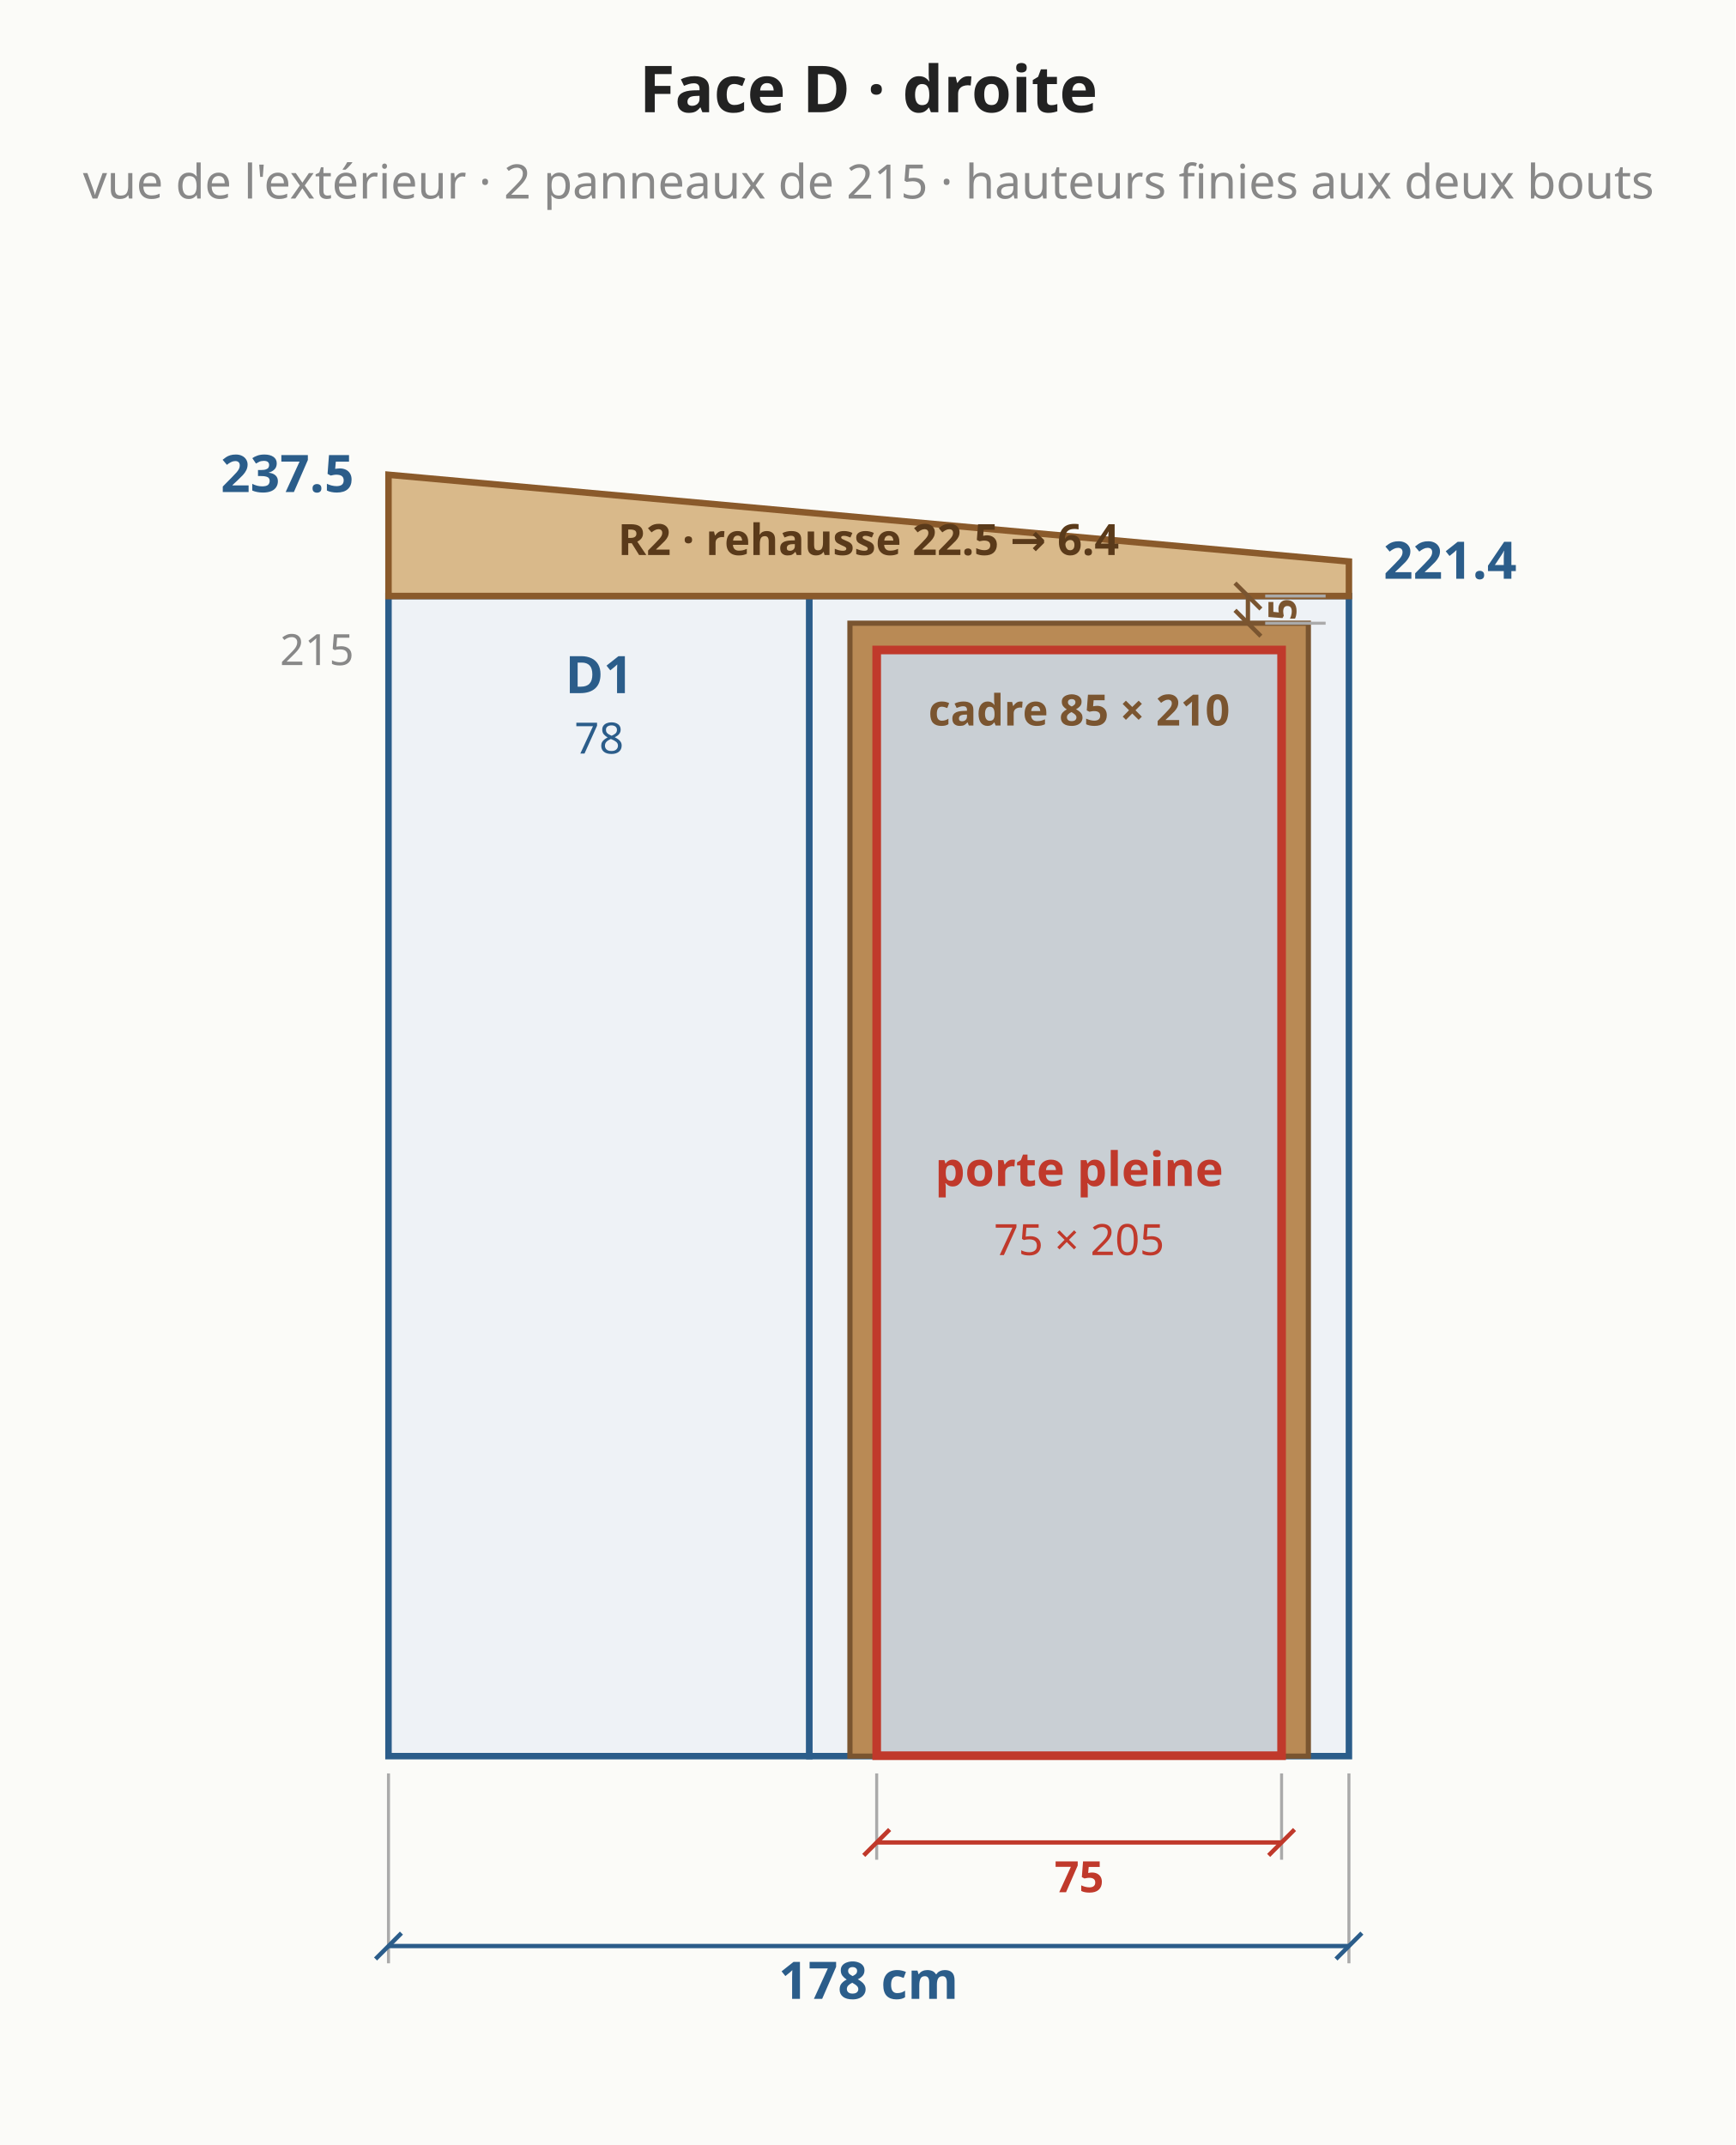
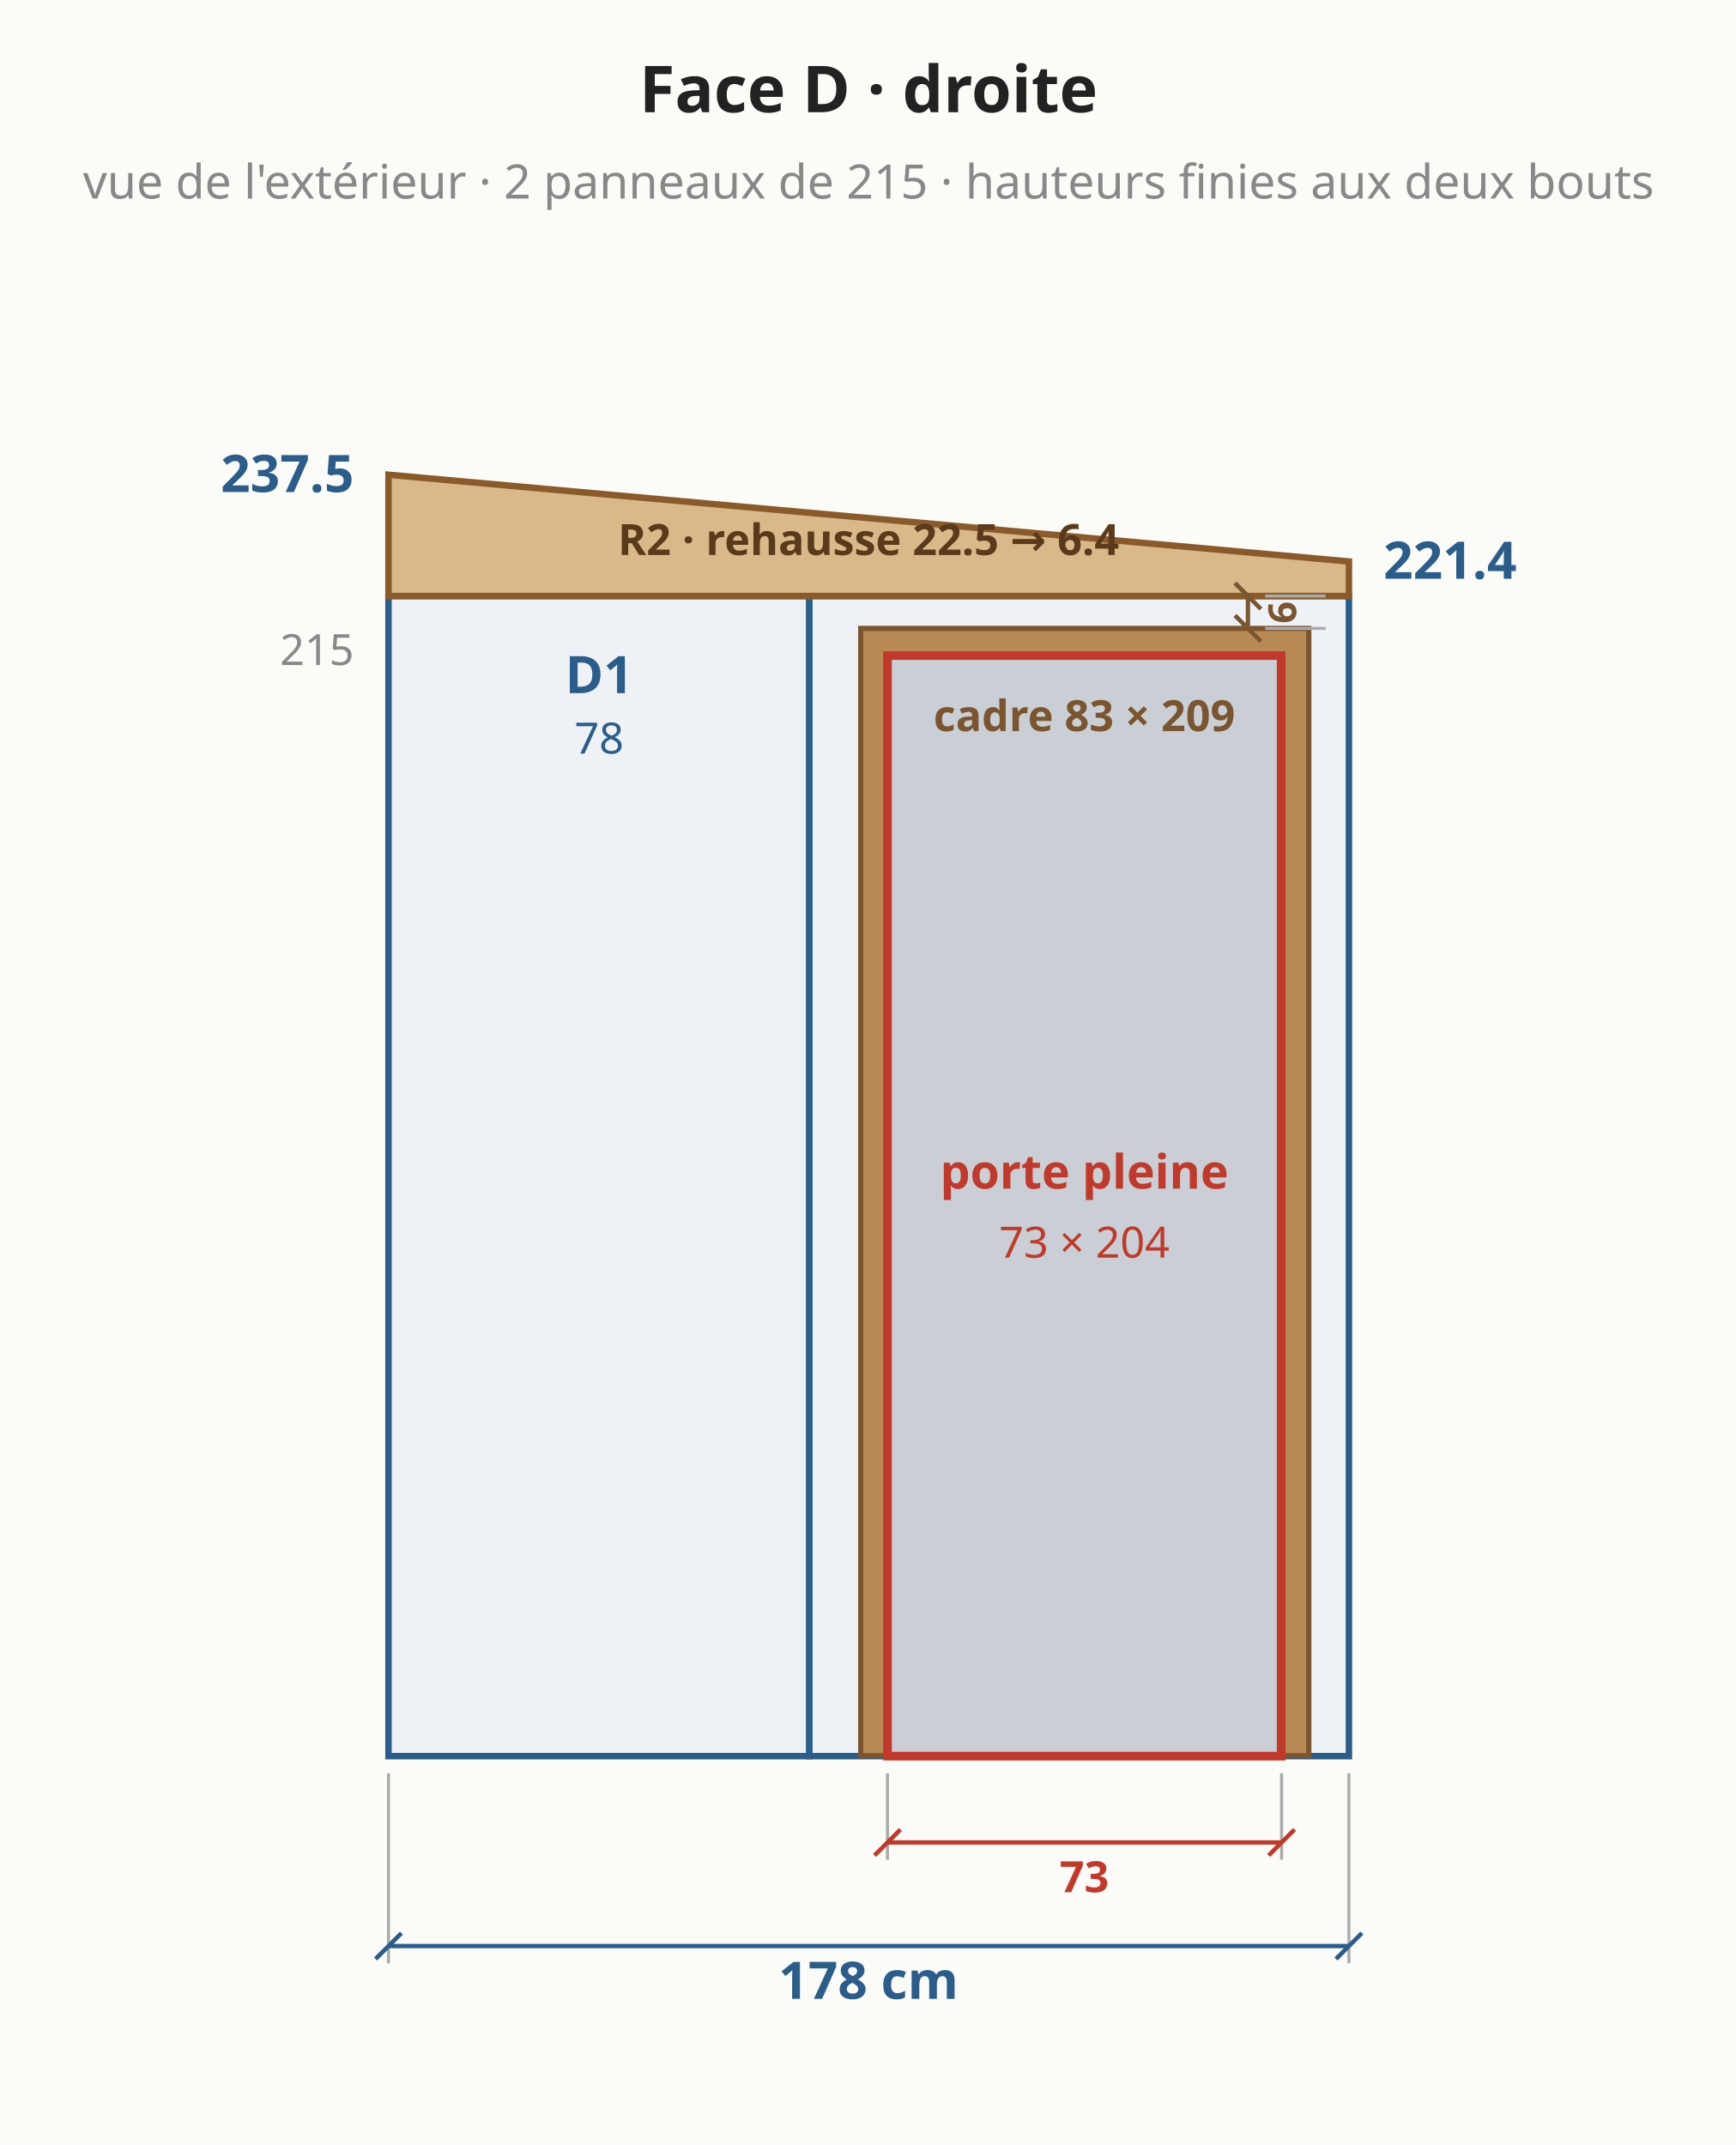
<svg xmlns="http://www.w3.org/2000/svg" viewBox="0 0 402 497" font-family="system-ui,sans-serif" font-size="13">
  <rect width="402" height="497" fill="#fbfbf8" />
  <polygon points="90.0,406.9 187.5,406.9 187.5,138.1 90.0,138.1" fill="#eef2f6" stroke="#2b5d8a" stroke-width="1.5" />
  <text x="138.8" y="160.6" text-anchor="middle" fill="#2b5d8a" font-size="12" font-weight="bold">D1</text>
  <text x="138.8" y="174.6" text-anchor="middle" fill="#2b5d8a" font-size="10" font-weight="normal">78</text>
  <polygon points="187.5,406.9 312.5,406.9 312.5,138.1 187.5,138.1" fill="#eef2f6" stroke="#2b5d8a" stroke-width="1.5" />
  <text x="250.0" y="160.6" text-anchor="middle" fill="#2b5d8a" font-size="12" font-weight="bold">D2</text>
  <polygon points="90.0,138.1 312.5,138.1 312.5,130.1 90.0,110.0" fill="#d9b98a" stroke="#8a5a2b" stroke-width="1.5" />
  <text x="201.2" y="128.6" text-anchor="middle" fill="#5a3a1a" font-size="10" font-weight="bold">R2 · rehausse 22.5 → 6.4</text>
-   <rect x="196.9" y="144.4" width="106.2" height="262.5" fill="#b98a55" stroke="#7a5530" stroke-width="1.2" />
-   <line x1="307.1" y1="144.4" x2="293.1" y2="144.4" stroke="#aaa" stroke-width="0.7" />
+   <rect x="199.4" y="145.6" width="103.8" height="261.2" fill="#b98a55" stroke="#7a5530" stroke-width="1.2" />
+   <line x1="307.1" y1="145.6" x2="293.1" y2="145.6" stroke="#aaa" stroke-width="0.7" />
  <line x1="307.1" y1="138.1" x2="293.1" y2="138.1" stroke="#aaa" stroke-width="0.7" />
-   <line x1="289.1" y1="144.4" x2="289.1" y2="138.1" stroke="#7a5530" stroke-width="1" />
-   <line x1="292.1" y1="147.4" x2="286.1" y2="141.4" stroke="#7a5530" stroke-width="1" />
+   <line x1="289.1" y1="145.6" x2="289.1" y2="138.1" stroke="#7a5530" stroke-width="1" />
+   <line x1="292.1" y1="148.6" x2="286.1" y2="142.6" stroke="#7a5530" stroke-width="1" />
  <line x1="292.1" y1="141.1" x2="286.1" y2="135.1" stroke="#7a5530" stroke-width="1" />
-   <text x="297.1" y="141.2" text-anchor="middle" dominant-baseline="middle" fill="#7a5530" font-size="9" font-weight="bold" transform="rotate(-90.0 297.1 141.2)">5</text>
-   <rect x="203.1" y="150.6" width="93.8" height="256.2" fill="#c9cfd4" stroke="#c0392b" stroke-width="2" />
-   <text x="250.0" y="274.8" text-anchor="middle" fill="#c0392b" font-size="11" font-weight="bold">porte pleine</text>
-   <text x="250.0" y="290.8" text-anchor="middle" fill="#c0392b" font-size="10" font-weight="normal">75 × 205</text>
-   <line x1="203.1" y1="410.9" x2="203.1" y2="430.9" stroke="#aaa" stroke-width="0.7" />
+   <text x="297.1" y="141.9" text-anchor="middle" dominant-baseline="middle" fill="#7a5530" font-size="9" font-weight="bold" transform="rotate(-90.0 297.1 141.9)">6</text>
+   <rect x="205.6" y="151.9" width="91.2" height="255.0" fill="#c9cfd4" stroke="#c0392b" stroke-width="2" />
+   <text x="251.2" y="275.4" text-anchor="middle" fill="#c0392b" font-size="11" font-weight="bold">porte pleine</text>
+   <text x="251.2" y="291.4" text-anchor="middle" fill="#c0392b" font-size="10" font-weight="normal">73 × 204</text>
+   <line x1="205.6" y1="410.9" x2="205.6" y2="430.9" stroke="#aaa" stroke-width="0.7" />
  <line x1="296.9" y1="410.9" x2="296.9" y2="430.9" stroke="#aaa" stroke-width="0.7" />
-   <line x1="203.1" y1="426.9" x2="296.9" y2="426.9" stroke="#c0392b" stroke-width="1" />
-   <line x1="200.1" y1="429.9" x2="206.1" y2="423.9" stroke="#c0392b" stroke-width="1" />
+   <line x1="205.6" y1="426.9" x2="296.9" y2="426.9" stroke="#c0392b" stroke-width="1" />
+   <line x1="202.6" y1="429.9" x2="208.6" y2="423.9" stroke="#c0392b" stroke-width="1" />
  <line x1="293.9" y1="429.9" x2="299.9" y2="423.9" stroke="#c0392b" stroke-width="1" />
-   <text x="250.0" y="434.9" text-anchor="middle" dominant-baseline="middle" fill="#c0392b" font-size="10" font-weight="bold" transform="rotate(0.0 250.0 434.9)">75</text>
-   <text x="250.0" y="168.1" text-anchor="middle" fill="#7a5530" font-size="10" font-weight="bold">cadre 85 × 210</text>
+   <text x="251.2" y="434.9" text-anchor="middle" dominant-baseline="middle" fill="#c0392b" font-size="10" font-weight="bold" transform="rotate(0.0 251.2 434.9)">73</text>
+   <text x="251.2" y="169.4" text-anchor="middle" fill="#7a5530" font-size="10" font-weight="bold">cadre 83 × 209</text>
  <line x1="90.0" y1="410.9" x2="90.0" y2="454.9" stroke="#aaa" stroke-width="0.7" />
  <line x1="312.5" y1="410.9" x2="312.5" y2="454.9" stroke="#aaa" stroke-width="0.7" />
  <line x1="90.0" y1="450.9" x2="312.5" y2="450.9" stroke="#2b5d8a" stroke-width="1" />
  <line x1="87.0" y1="453.9" x2="93.0" y2="447.9" stroke="#2b5d8a" stroke-width="1" />
  <line x1="309.5" y1="453.9" x2="315.5" y2="447.9" stroke="#2b5d8a" stroke-width="1" />
  <text x="201.2" y="458.9" text-anchor="middle" dominant-baseline="middle" fill="#2b5d8a" font-size="12" font-weight="bold" transform="rotate(0.0 201.2 458.9)">178 cm</text>
  <text x="82.0" y="114.0" text-anchor="end" fill="#2b5d8a" font-size="12" font-weight="bold">237.5</text>
  <text x="320.5" y="134.1" text-anchor="start" fill="#2b5d8a" font-size="12" font-weight="bold">221.4</text>
  <text x="82.0" y="154.1" text-anchor="end" fill="#888" font-size="10" font-weight="normal">215</text>
  <text x="201.2" y="26.0" text-anchor="middle" fill="#222" font-size="15" font-weight="bold">Face D · droite</text>
  <text x="201.2" y="46.0" text-anchor="middle" fill="#888" font-size="11" font-weight="normal">vue de l'extérieur · 2 panneaux de 215 · hauteurs finies aux deux bouts</text>
</svg>
